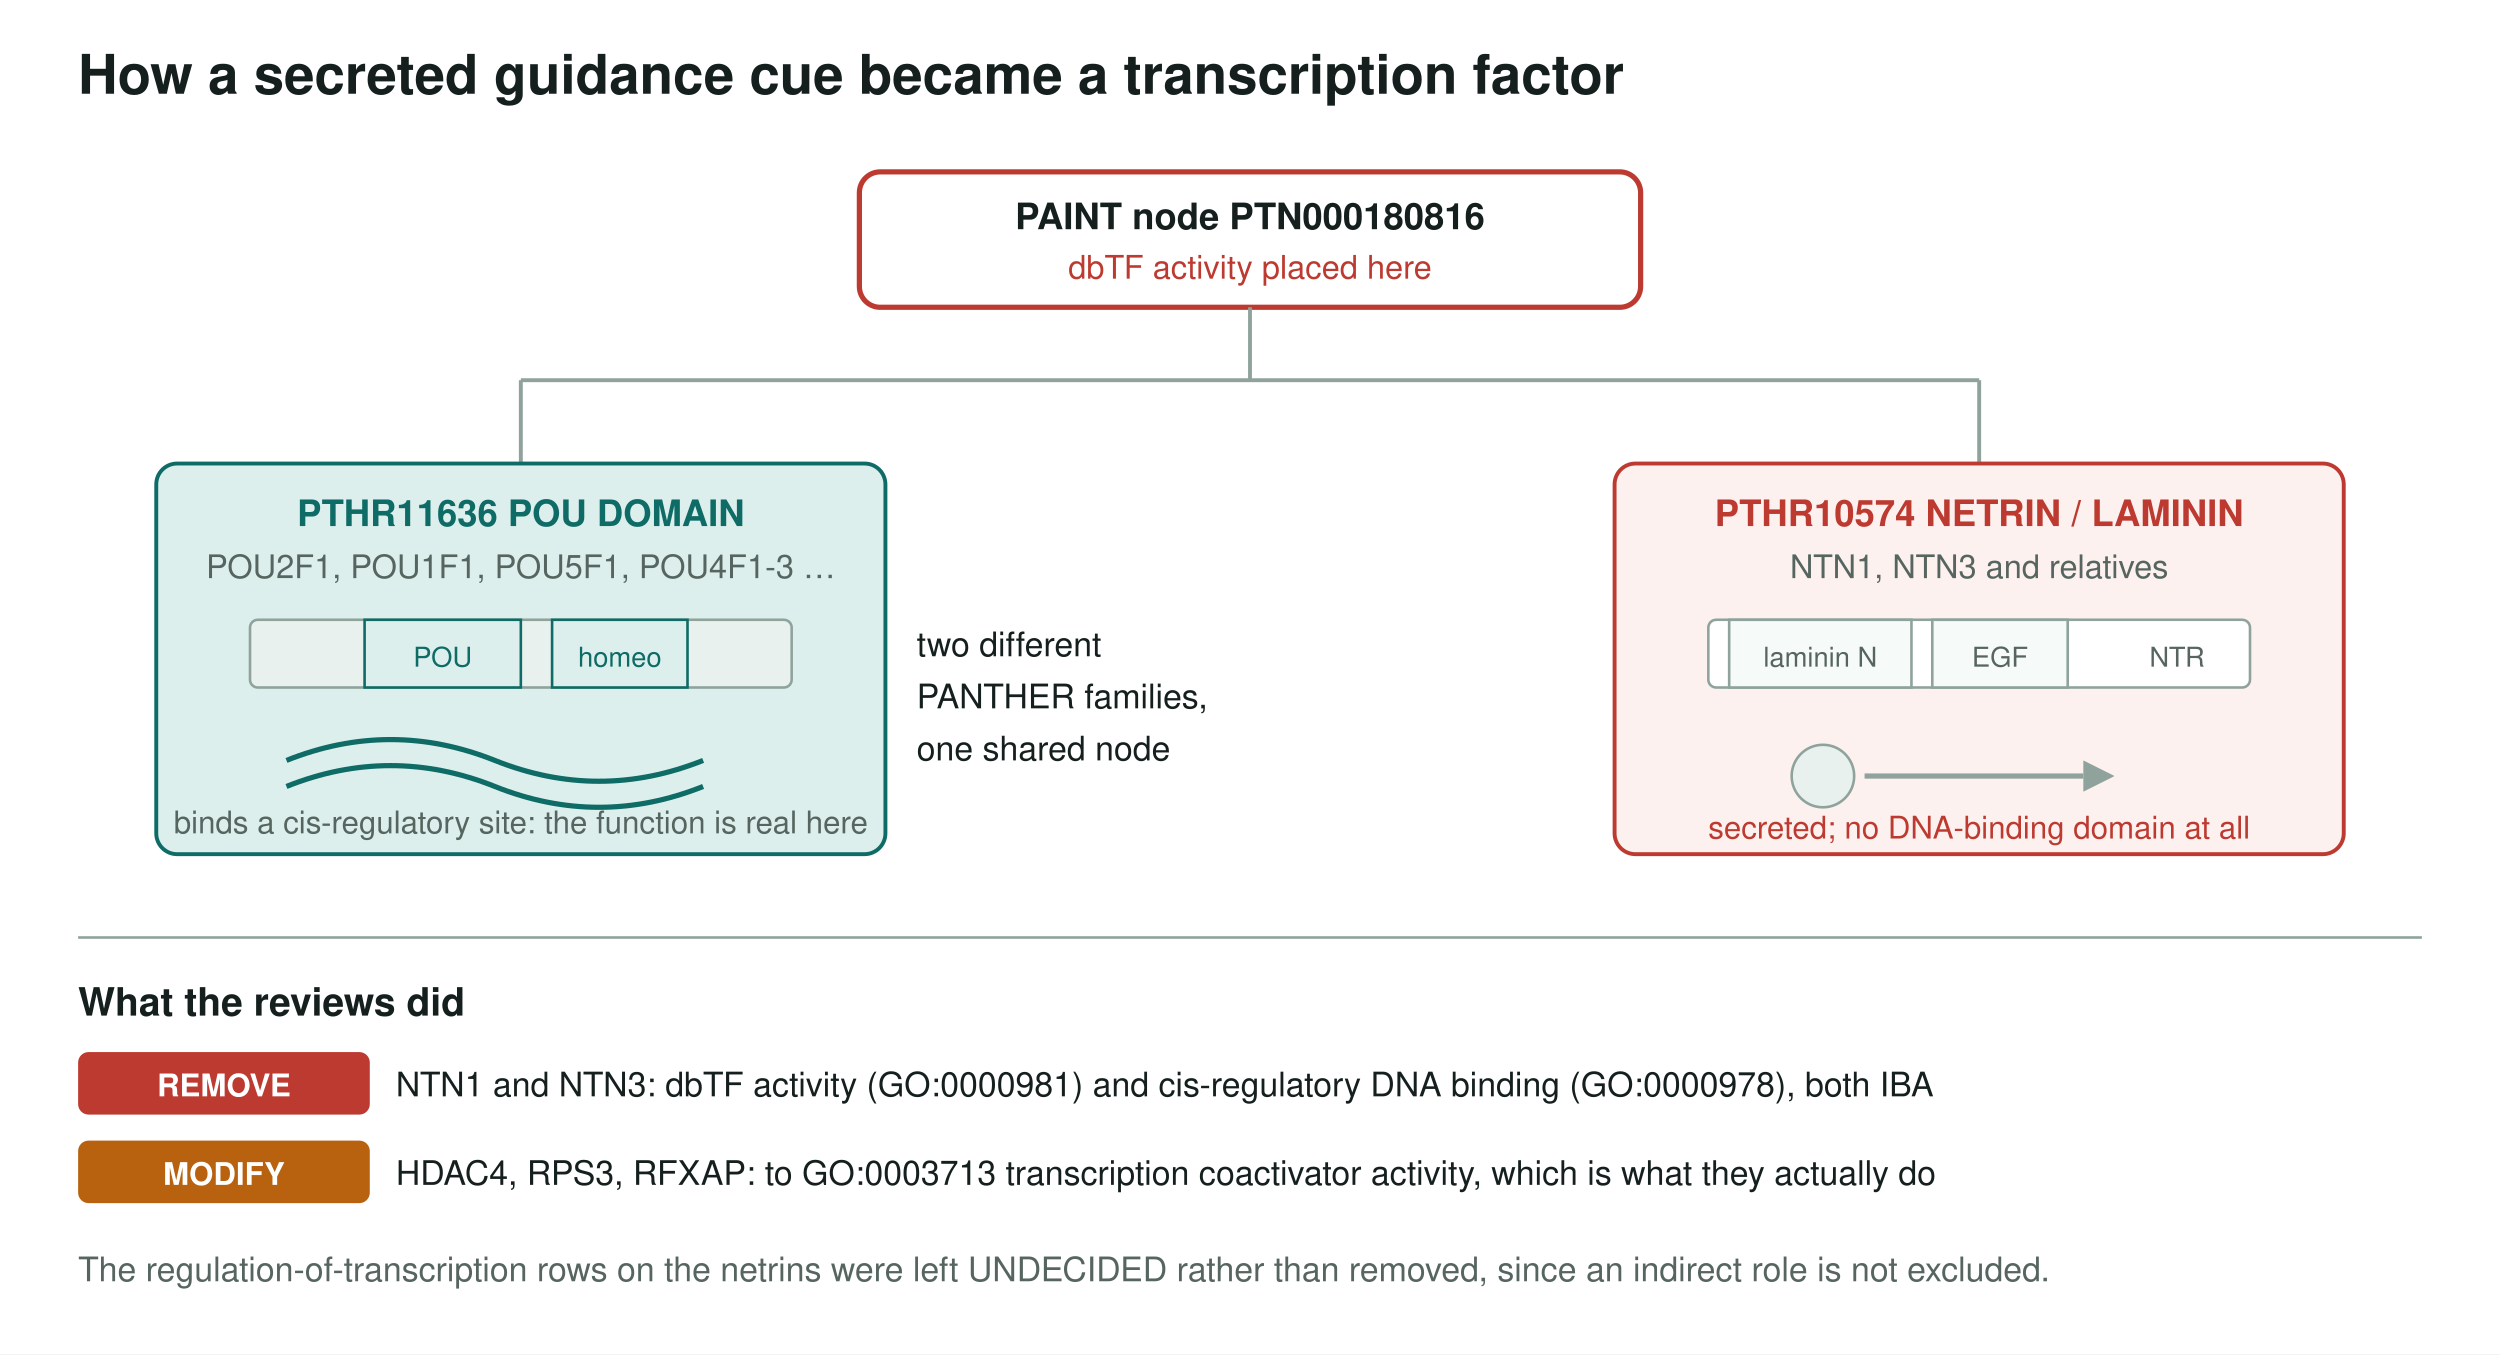
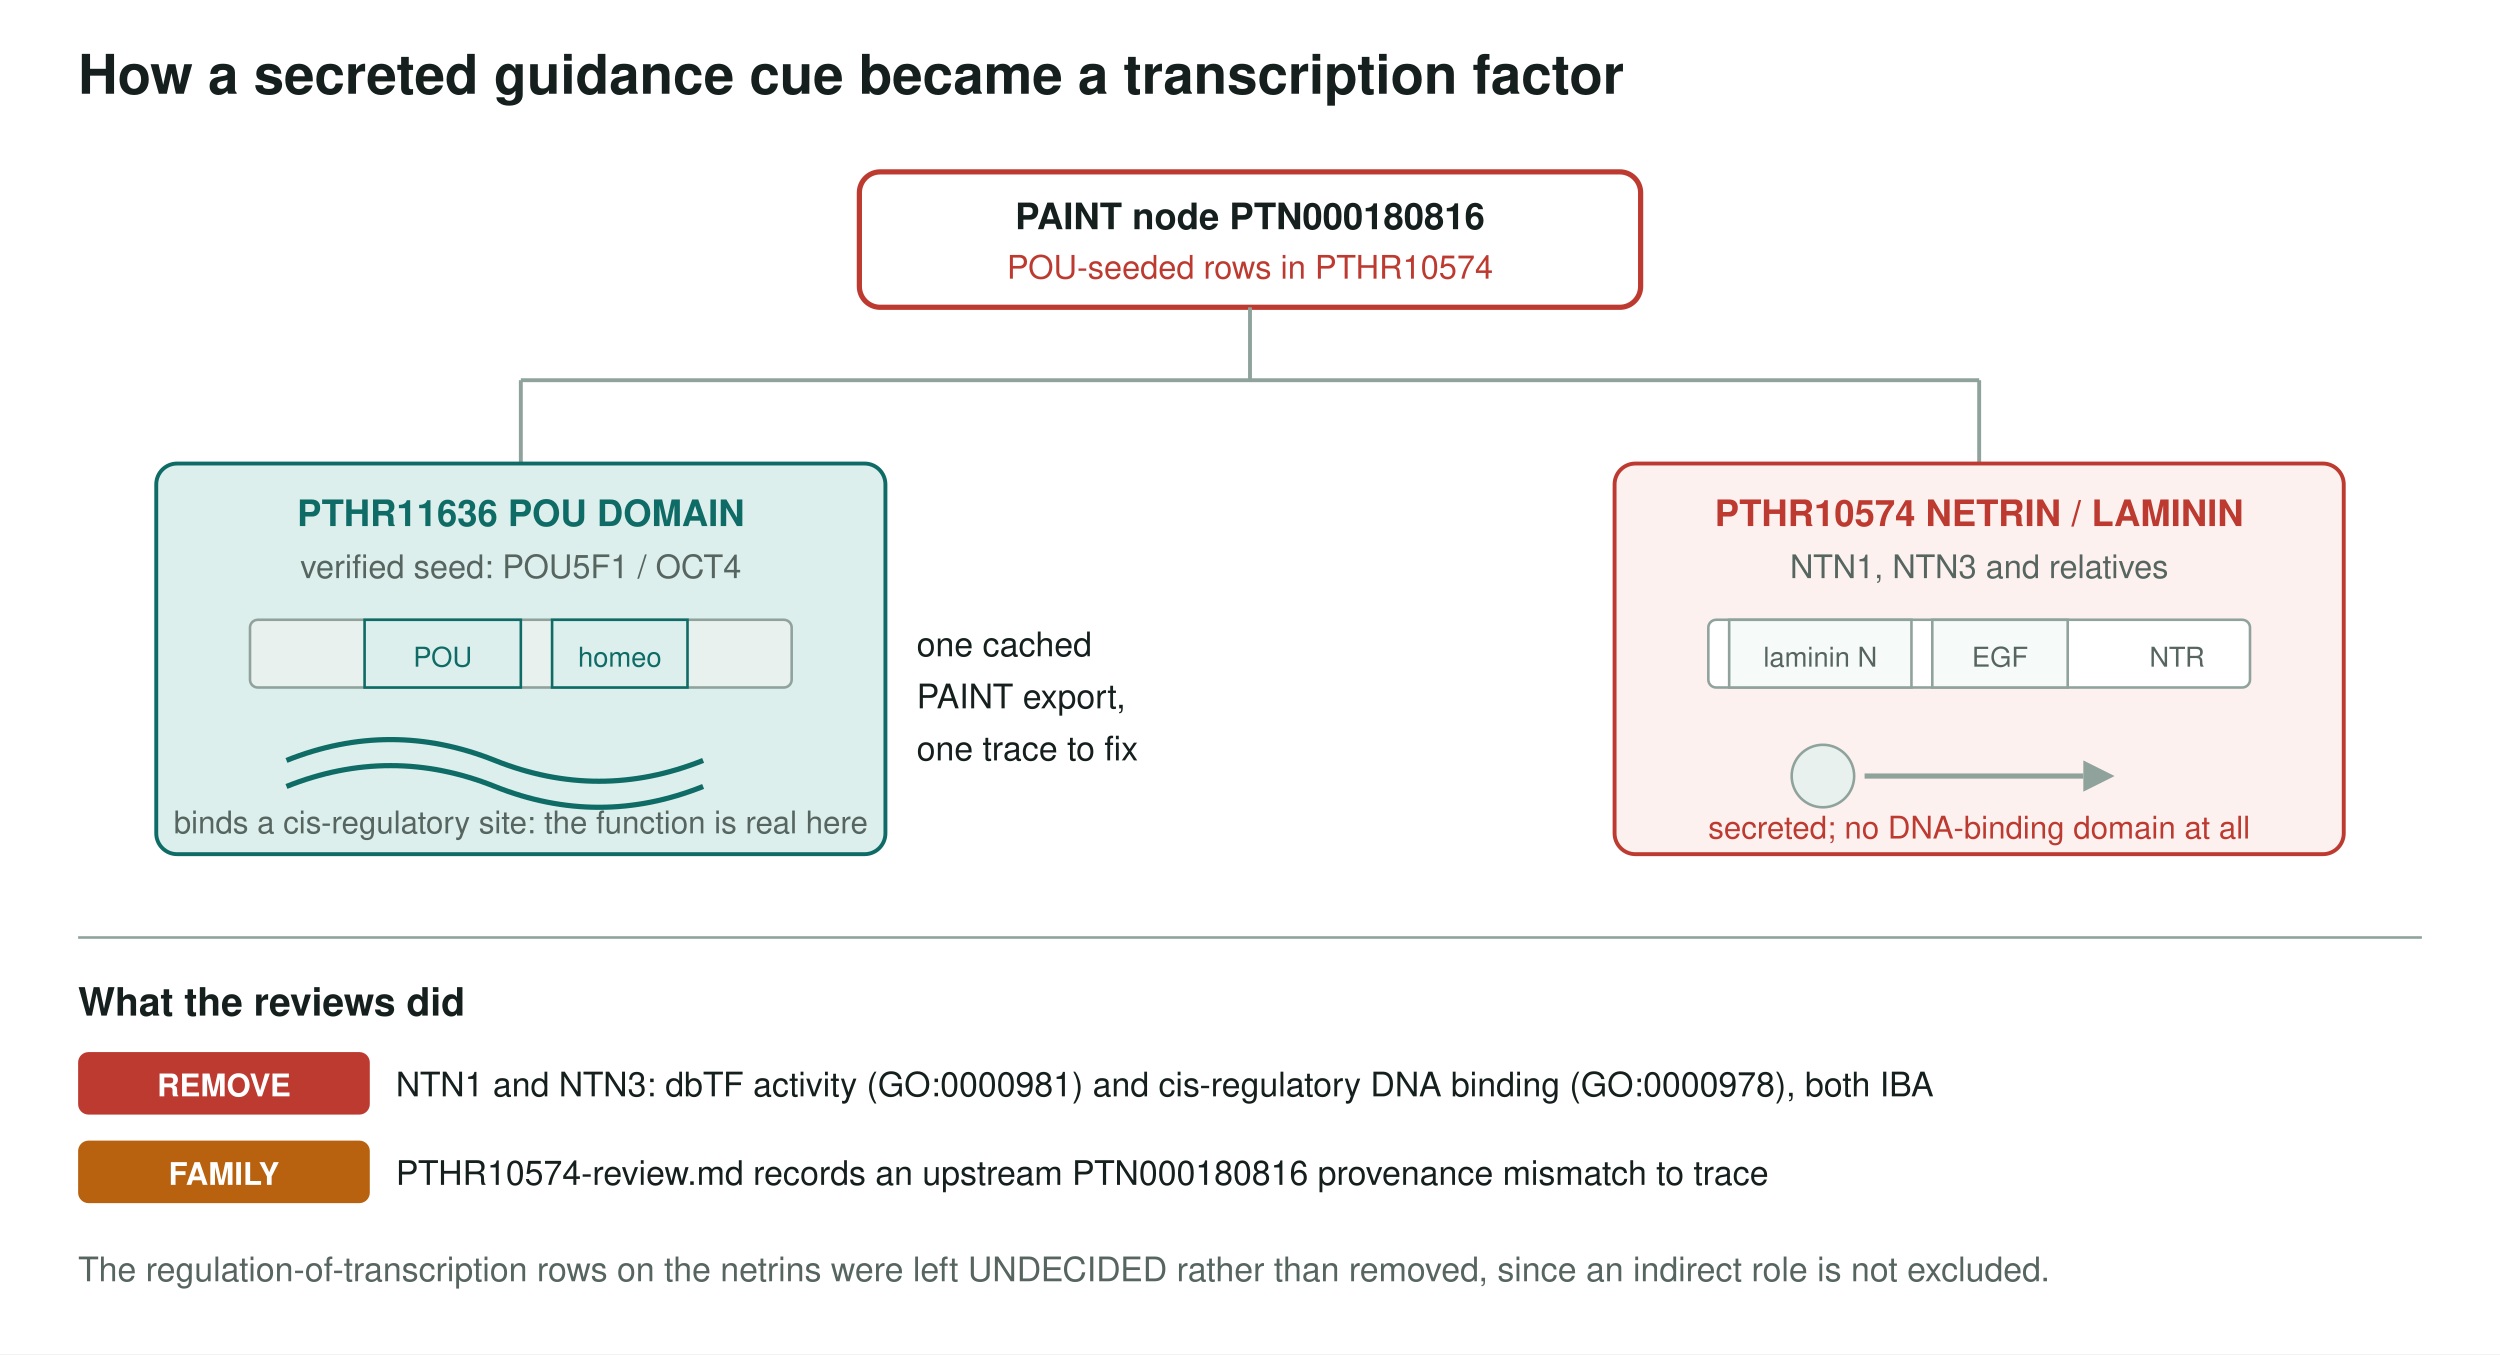
<svg xmlns="http://www.w3.org/2000/svg" viewBox="0 0 960 520" width="960" height="520" font-family="Helvetica, Arial, sans-serif">
  <rect width="960" height="520" fill="#ffffff" />
  <text x="30" y="36" font-size="21" font-weight="bold" fill="#15201e">How a secreted guidance cue became a transcription factor</text>
  <rect x="330" y="66" width="300" height="52" rx="8" fill="#ffffff" stroke="#bd3a30" stroke-width="2" />
  <text x="480" y="88" font-size="14" font-weight="bold" fill="#15201e" text-anchor="middle">PAINT node PTN000180816</text>
-   <text x="480" y="107" font-size="12.5" fill="#bd3a30" text-anchor="middle">dbTF activity placed here</text>
+   <text x="480" y="107" font-size="12.5" fill="#bd3a30" text-anchor="middle">POU-seeded rows in PTHR10574</text>
  <path d="M480 118 V146 M200 146 H760 M200 146 V178 M760 146 V178" stroke="#8fa39c" stroke-width="1.5" fill="none" />
  <rect x="60" y="178" width="280" height="150" rx="8" fill="#dcefec" stroke="#0e6b66" stroke-width="1.5" />
  <text x="200" y="202" font-size="14" font-weight="bold" fill="#0e6b66" text-anchor="middle">PTHR11636 POU DOMAIN</text>
-   <text x="200" y="222" font-size="12.5" fill="#56655f" text-anchor="middle">POU2F1, POU1F1, POU5F1, POU4F1-3 …</text>
+   <text x="200" y="222" font-size="12.5" fill="#56655f" text-anchor="middle">verified seed: POU5F1 / OCT4</text>
  <rect x="96" y="238" width="208" height="26" rx="3" fill="#e8f1ee" stroke="#8fa39c" />
  <rect x="140" y="238" width="60" height="26" fill="#dcefec" stroke="#0e6b66" />
  <rect x="212" y="238" width="52" height="26" fill="#dcefec" stroke="#0e6b66" />
  <text x="170" y="256" font-size="10.5" fill="#0e6b66" text-anchor="middle">POU</text>
  <text x="238" y="256" font-size="10.5" fill="#0e6b66" text-anchor="middle">homeo</text>
  <path d="M110 292 q40 -16 80 0 q40 16 80 0" stroke="#0e6b66" stroke-width="2" fill="none" />
  <path d="M110 302 q40 -16 80 0 q40 16 80 0" stroke="#0e6b66" stroke-width="2" fill="none" />
  <text x="200" y="320" font-size="12" fill="#56655f" text-anchor="middle">binds a cis-regulatory site: the function is real here</text>
  <rect x="620" y="178" width="280" height="150" rx="8" fill="#fdf1f0" stroke="#bd3a30" stroke-width="1.5" />
  <text x="760" y="202" font-size="14" font-weight="bold" fill="#bd3a30" text-anchor="middle">PTHR10574 NETRIN / LAMININ</text>
  <text x="760" y="222" font-size="12.5" fill="#56655f" text-anchor="middle">NTN1, NTN3 and relatives</text>
  <rect x="656" y="238" width="208" height="26" rx="3" fill="#ffffff" stroke="#8fa39c" />
  <rect x="664" y="238" width="70" height="26" fill="#f6faf9" stroke="#8fa39c" />
  <rect x="742" y="238" width="52" height="26" fill="#f6faf9" stroke="#8fa39c" />
  <text x="699" y="256" font-size="10.5" fill="#56655f" text-anchor="middle">laminin N</text>
  <text x="768" y="256" font-size="10.5" fill="#56655f" text-anchor="middle">EGF</text>
  <text x="836" y="256" font-size="10.5" fill="#56655f" text-anchor="middle">NTR</text>
  <circle cx="700" cy="298" r="12" fill="#e8f1ee" stroke="#8fa39c" />
  <path d="M716 298 H800" stroke="#8fa39c" stroke-width="2" />
  <polygon points="800,292 812,298 800,304" fill="#8fa39c" />
  <text x="760" y="322" font-size="12" fill="#bd3a30" text-anchor="middle">secreted; no DNA-binding domain at all</text>
-   <text x="352" y="252" font-size="13" fill="#15201e">two different</text>
-   <text x="352" y="272" font-size="13" fill="#15201e">PANTHER families,</text>
-   <text x="352" y="292" font-size="13" fill="#15201e">one shared node</text>
+   <text x="352" y="252" font-size="13" fill="#15201e">one cached</text>
+   <text x="352" y="272" font-size="13" fill="#15201e">PAINT export,</text>
+   <text x="352" y="292" font-size="13" fill="#15201e">one trace to fix</text>
  <line x1="30" y1="360" x2="930" y2="360" stroke="#8fa39c" />
  <text x="30" y="390" font-size="15" font-weight="bold" fill="#15201e">What the reviews did</text>
  <rect x="30" y="404" width="112" height="24" rx="4" fill="#bd3a30" />
  <text x="86" y="421" font-size="12" fill="#ffffff" text-anchor="middle" font-weight="bold">REMOVE</text>
  <text x="152" y="421" font-size="13" fill="#15201e">NTN1 and NTN3: dbTF activity (GO:0000981) and cis-regulatory DNA binding (GO:0000978), both IBA</text>
  <rect x="30" y="438" width="112" height="24" rx="4" fill="#b8620f" />
-   <text x="86" y="455" font-size="12" fill="#ffffff" text-anchor="middle" font-weight="bold">MODIFY</text>
-   <text x="152" y="455" font-size="13" fill="#15201e">HDAC4, RPS3, RFXAP: to GO:0003713 transcription coactivator activity, which is what they actually do</text>
+   <text x="86" y="455" font-size="12" fill="#ffffff" text-anchor="middle" font-weight="bold">FAMILY</text>
+   <text x="152" y="455" font-size="13" fill="#15201e">PTHR10574-review.md records an upstream PTN000180816 provenance mismatch to trace</text>
  <text x="30" y="492" font-size="13" fill="#56655f">The regulation-of-transcription rows on the netrins were left UNDECIDED rather than removed, since an indirect role is not excluded.</text>
</svg>
